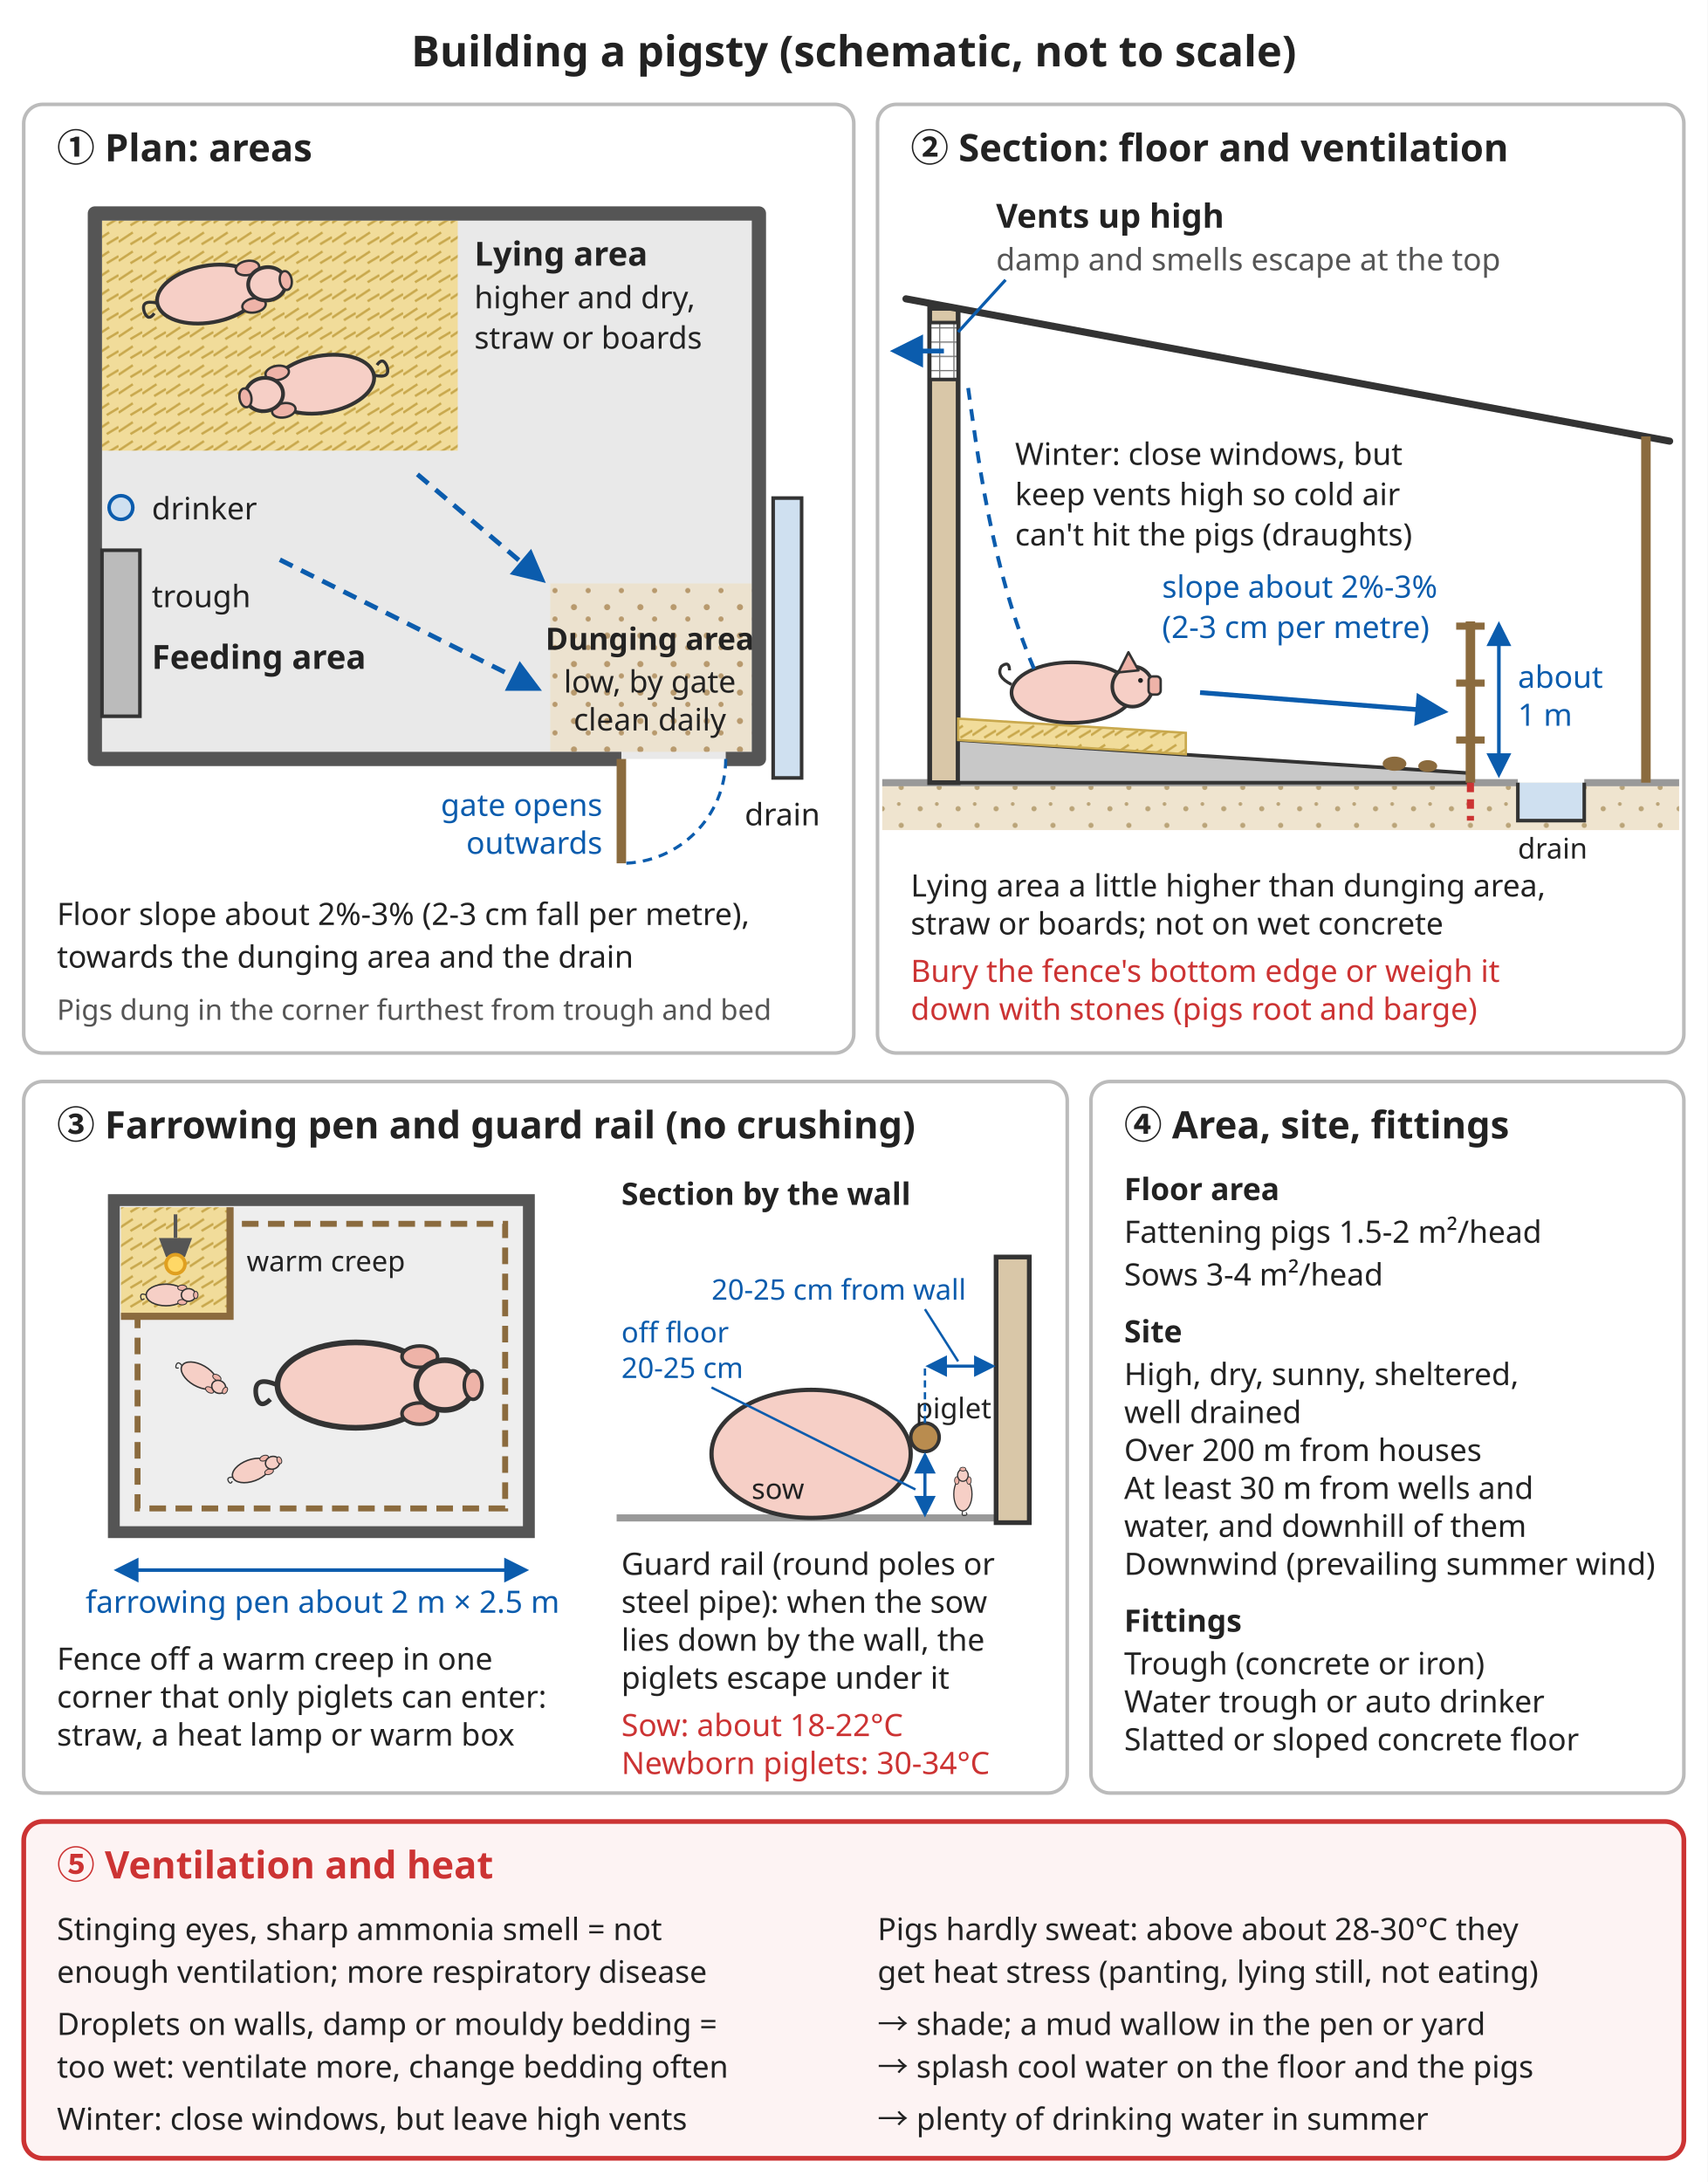
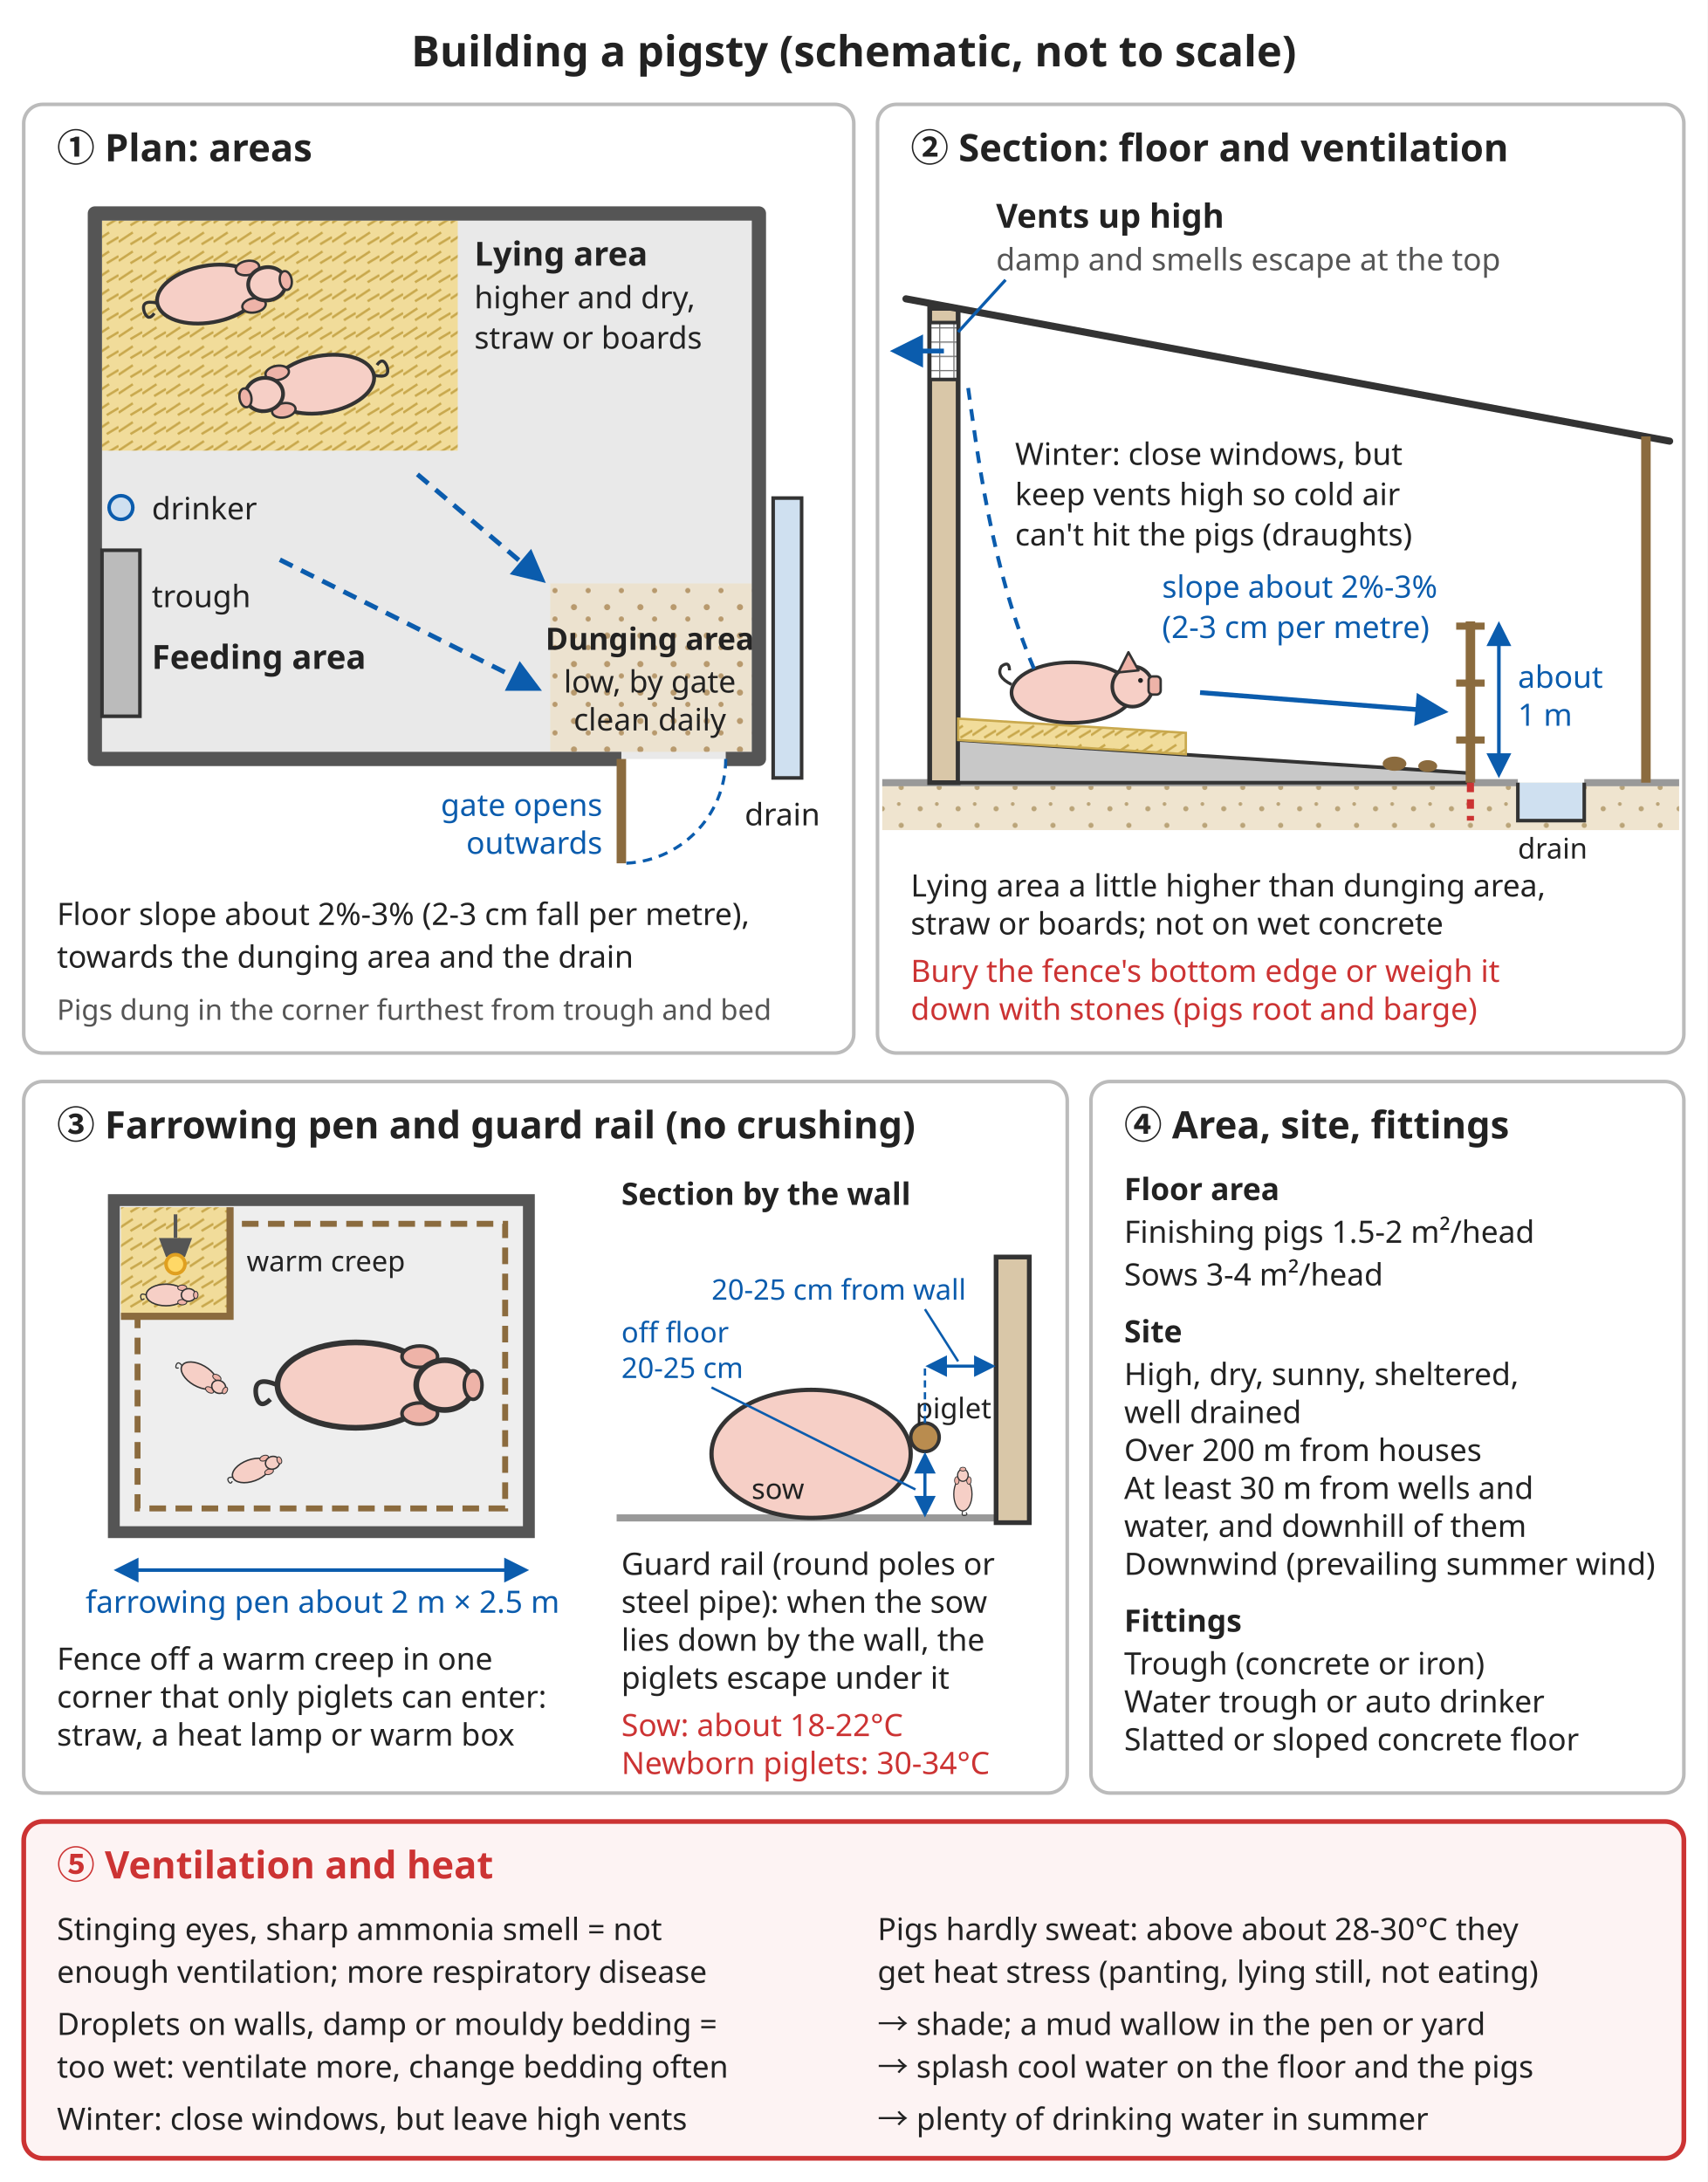
<svg xmlns="http://www.w3.org/2000/svg" viewBox="0 0 720 920" width="720" height="920" role="img" aria-label="Building a pigsty: the pen is divided into a lying area, a feeding area and a dunging area; pigs dung in the corner furthest from the trough and the sleeping place, so put the dunging area at the low end, near the gate and the drain, and clean it every day; floor slope about 2%-3% (2-3 cm fall per metre), towards the dunging area and the drain; the lying area is a little higher than the dunging area and covered with dry straw or boards; fence about 1 m high, its bottom edge buried in the ground or weighed down with stones; the pen gate opens outwards; vents in the roof or high up. Farrowing pen about 2 m × 2.5 m, with a guard rail all along the walls about 20-25 cm off the floor and about 20-25 cm from the wall, and a warm creep fenced off in one corner that only piglets can get into; sow about 18-22°C, newborn piglets about 30-34°C. Floor area: fattening pigs 1.5-2 m² per head, sows 3-4 m² per head; more than 200 m from houses, at least 30 m from wells and water sources and downhill of them. Stinging ammonia means not enough ventilation; above about 28-30°C pigs suffer heat stress, so give shade, a mud wallow, splash cool water and give plenty of drinking water" font-family="'Noto Sans','Noto Sans CJK SC',Arial,sans-serif">
  <rect width="100%" height="100%" fill="#fff" />
  <defs>
    <pattern id="soil" width="16" height="16" patternUnits="userSpaceOnUse">
      <rect width="16" height="16" fill="#efe4cf" />
      <circle cx="4" cy="5" r="1.1" fill="#bba57a" />
      <circle cx="12" cy="12" r="1.1" fill="#bba57a" />
      <circle cx="11" cy="3" r="0.8" fill="#bba57a" />
    </pattern>
    <pattern id="mesh" width="6" height="6" patternUnits="userSpaceOnUse">
      <rect width="6" height="6" fill="#fff" />
      <path d="M0 0 H6 M0 0 V6" stroke="#777" stroke-width="1" />
    </pattern>
    <pattern id="straw" width="10" height="8" patternUnits="userSpaceOnUse">
      <rect width="10" height="8" fill="#f1dc9a" />
      <path d="M0 6 L6 2 M5 7 L10 4" stroke="#c9a94e" stroke-width="1" />
    </pattern>
    <pattern id="dung" width="14" height="12" patternUnits="userSpaceOnUse">
      <rect width="14" height="12" fill="#ece2cf" />
      <circle cx="4" cy="4" r="1.3" fill="#b89a6e" />
      <circle cx="10" cy="9" r="1.1" fill="#b89a6e" />
    </pattern>
    <marker id="arB" viewBox="0 0 10 10" refX="8" refY="5" markerWidth="7" markerHeight="7" orient="auto">
      <path d="M0 0 L10 5 L0 10 Z" fill="#0b5cad" />
    </marker>
    <marker id="arB0" viewBox="0 0 10 10" refX="2" refY="5" markerWidth="7" markerHeight="7" orient="auto">
      <path d="M10 0 L0 5 L10 10 Z" fill="#0b5cad" />
    </marker>
    <g id="pigS">
      <path d="M-30 -4 q-8 -4 -5 -9 q4 -3 4 2" fill="none" stroke="#333" stroke-width="1.5" />
      <ellipse cx="0" cy="0" rx="30" ry="15" fill="#f6cfc6" stroke="#333" stroke-width="1.8" />
      <circle cx="30" cy="-3" r="10" fill="#f6cfc6" stroke="#333" stroke-width="1.8" />
      <rect x="38" y="-8" width="6" height="9" rx="2" fill="#eeb3a8" stroke="#333" stroke-width="1.2" />
      <path d="M23 -10 L28 -20 L33 -11 Z" fill="#eeb3a8" stroke="#333" stroke-width="1.2" stroke-linejoin="round" />
      <circle cx="34" cy="-6" r="1.2" fill="#222" />
    </g>
    <g id="pigT">
      <path d="M-22 0 q-7 -3 -6 3 q1 4 4 1" fill="none" stroke="#333" stroke-width="1.3" />
      <ellipse cx="0" cy="0" rx="22" ry="12" fill="#f6cfc6" stroke="#333" stroke-width="1.6" />
      <ellipse cx="18" cy="-8" rx="5" ry="3" fill="#eeb3a8" stroke="#333" stroke-width="1" />
      <ellipse cx="18" cy="8" rx="5" ry="3" fill="#eeb3a8" stroke="#333" stroke-width="1" />
      <ellipse cx="25" cy="0" rx="8" ry="7" fill="#f6cfc6" stroke="#333" stroke-width="1.6" />
      <ellipse cx="33" cy="0" rx="2.5" ry="4" fill="#eeb3a8" stroke="#333" stroke-width="1" />
    </g>
    <g id="lamp">
      <path d="M0 -14 V-4" stroke="#555" stroke-width="1.5" />
      <path d="M-7 -4 H7 L4 4 H-4 Z" fill="#555" />
      <circle cx="0" cy="7" r="4" fill="#ffd866" stroke="#e0a020" stroke-width="1.5" />
    </g>
  </defs>
  <g fill="#222">
    <text x="360" y="28" font-size="18" font-weight="bold" text-anchor="middle">Building a pigsty (schematic, not to scale)</text>
    <rect x="10" y="44" width="350" height="400" rx="8" fill="none" stroke="#bbb" stroke-width="1.5" />
    <text x="24" y="68" font-size="16" font-weight="bold">① Plan: areas</text>
    <rect x="40" y="90" width="280" height="230" fill="#e9e9e9" />
    <rect x="43" y="93" width="150" height="97" fill="url(#straw)" />
    <rect x="232" y="246" width="85" height="71" fill="url(#dung)" />
    <path d="M262 320 H40 V90 H320 V320 H306" fill="none" stroke="#555" stroke-width="6" stroke-linejoin="round" />
    <path d="M262 320 V364" stroke="#8b6b3e" stroke-width="4" />
    <path d="M306 320 A44 44 0 0 1 262 364" fill="none" stroke="#0b5cad" stroke-width="1.3" stroke-dasharray="4 3" />
    <text x="254" y="344" font-size="13" fill="#0b5cad" text-anchor="end">gate opens</text>
    <text x="254" y="360" font-size="13" fill="#0b5cad" text-anchor="end">outwards</text>
    <rect x="326" y="210" width="12" height="118" fill="#cfe0f0" stroke="#333" stroke-width="1.5" />
    <text x="314" y="348" font-size="13">drain</text>
    <use href="#pigT" transform="translate(88,124) rotate(-10)" />
    <use href="#pigT" transform="translate(136,162) rotate(170)" />
    <rect x="43" y="232" width="16" height="70" fill="#bbb" stroke="#333" stroke-width="1.5" />
    <circle cx="51" cy="214" r="5" fill="#cfe0f0" stroke="#0b5cad" stroke-width="1.5" />
    <text x="64" y="219" font-size="13">drinker</text>
    <text x="64" y="256" font-size="13">trough</text>
    <text x="64" y="282" font-size="14" font-weight="bold">Feeding area</text>
    <text x="200" y="112" font-size="14" font-weight="bold">Lying area</text>
    <text x="200" y="130" font-size="13">higher and dry,</text>
    <text x="200" y="147" font-size="13">straw or boards</text>
    <text x="274" y="274" font-size="13" font-weight="bold" text-anchor="middle">Dunging area</text>
    <text x="274" y="292" font-size="13" text-anchor="middle">low, by gate</text>
    <text x="274" y="308" font-size="13" text-anchor="middle">clean daily</text>
    <path d="M176 200 L228 244" stroke="#0b5cad" stroke-width="2" stroke-dasharray="6 4" marker-end="url(#arB)" />
    <path d="M118 236 L226 290" stroke="#0b5cad" stroke-width="2" stroke-dasharray="6 4" marker-end="url(#arB)" />
    <text x="24" y="390" font-size="13">Floor slope about 2%-3% (2-3 cm fall per metre),</text>
    <text x="24" y="408" font-size="13">towards the dunging area and the drain</text>
    <text x="24" y="430" font-size="12" fill="#555">Pigs dung in the corner furthest from trough and bed</text>
    <rect x="370" y="44" width="340" height="400" rx="8" fill="none" stroke="#bbb" stroke-width="1.5" />
    <text x="384" y="68" font-size="16" font-weight="bold">② Section: floor and ventilation</text>
    <rect x="372" y="330" width="336" height="20" fill="url(#soil)" />
    <path d="M372 330 H640 M668 330 H708" stroke="#999" stroke-width="3" />
    <path d="M640 330 V346 H668 V330" fill="#cfe0f0" stroke="#333" stroke-width="1.5" />
    <rect x="392" y="130" width="12" height="200" fill="#d9c7a8" stroke="#333" stroke-width="2" />
    <rect x="392" y="136" width="12" height="24" fill="url(#mesh)" stroke="#333" stroke-width="1.5" />
    <path d="M382 126 L704 186" stroke="#333" stroke-width="3" stroke-linecap="round" />
    <path d="M694 184 V330" stroke="#8b6b3e" stroke-width="4" />
    <path d="M404 312 L620 326 V330 H404 Z" fill="#c8c8c8" stroke="#333" stroke-width="1.5" />
    <path d="M404 303 L500 309 L500 318 L404 312 Z" fill="url(#straw)" stroke="#c9a94e" stroke-width="1" />
    <use href="#pigS" transform="translate(452,292) scale(0.85)" />
    <ellipse cx="588" cy="322" rx="5" ry="3" fill="#8b6b3e" />
    <ellipse cx="602" cy="323" rx="4" ry="2.5" fill="#8b6b3e" />
    <path d="M620 262 V330" stroke="#8b6b3e" stroke-width="4" />
    <path d="M620 330 V346" stroke="#c33" stroke-width="3" stroke-dasharray="4 3" />
    <path d="M614 264 H626 M614 288 H626 M614 312 H626" stroke="#8b6b3e" stroke-width="3" />
    <path d="M632 264 V326" stroke="#0b5cad" stroke-width="1.5" marker-start="url(#arB0)" marker-end="url(#arB)" />
    <text x="640" y="290" font-size="13" fill="#0b5cad">about</text>
    <text x="640" y="306" font-size="13" fill="#0b5cad">1 m</text>
    <text x="490" y="252" font-size="13" fill="#0b5cad">slope about 2%-3%</text>
    <text x="490" y="269" font-size="13" fill="#0b5cad">(2-3 cm per metre)</text>
    <path d="M506 292 L608 300" stroke="#0b5cad" stroke-width="2" marker-end="url(#arB)" />
    <path d="M436 282 C 418 240, 412 190, 408 162" fill="none" stroke="#0b5cad" stroke-width="1.6" stroke-dasharray="5 4" />
    <path d="M398 148 H378" stroke="#0b5cad" stroke-width="2" marker-end="url(#arB)" />
    <text x="420" y="96" font-size="14" font-weight="bold">Vents up high</text>
    <text x="420" y="114" font-size="13" fill="#555">damp and smells escape at the top</text>
    <line x1="424" y1="118" x2="404" y2="140" stroke="#0b5cad" stroke-width="1.3" />
    <text x="428" y="196" font-size="13">Winter: close windows, but</text>
    <text x="428" y="213" font-size="13">keep vents high so cold air</text>
    <text x="428" y="230" font-size="13">can't hit the pigs (draughts)</text>
    <text x="384" y="378" font-size="13">Lying area a little higher than dunging area,</text>
    <text x="384" y="394" font-size="13">straw or boards; not on wet concrete</text>
    <text x="384" y="414" font-size="13" fill="#c33">Bury the fence's bottom edge or weigh it</text>
    <text x="384" y="430" font-size="13" fill="#c33">down with stones (pigs root and barge)</text>
    <text x="640" y="362" font-size="12">drain</text>
    <rect x="10" y="456" width="440" height="300" rx="8" fill="none" stroke="#bbb" stroke-width="1.5" />
    <text x="24" y="480" font-size="16" font-weight="bold">③ Farrowing pen and guard rail (no crushing)</text>
    <rect x="48" y="506" width="175" height="140" fill="#eee" stroke="#555" stroke-width="5" />
    <rect x="58" y="516" width="155" height="120" fill="none" stroke="#8b6b3e" stroke-width="2.5" stroke-dasharray="7 4" />
    <rect x="51" y="509" width="46" height="46" fill="url(#straw)" />
    <path d="M51 555 H97 V509" fill="none" stroke="#8b6b3e" stroke-width="3" />
    <use href="#lamp" transform="translate(74,526)" />
    <use href="#pigT" transform="translate(150,584) scale(1.5)" />
    <use href="#pigT" transform="translate(70,546) scale(0.38)" />
    <use href="#pigT" transform="translate(84,580) scale(0.38) rotate(30)" />
    <use href="#pigT" transform="translate(106,620) scale(0.38) rotate(-20)" />
    <path d="M50 662 H221" stroke="#0b5cad" stroke-width="1.5" marker-start="url(#arB0)" marker-end="url(#arB)" />
    <text x="136" y="680" font-size="13" fill="#0b5cad" text-anchor="middle">farrowing pen about 2 m × 2.5 m</text>
    <text x="24" y="704" font-size="13">Fence off a warm creep in one</text>
    <text x="24" y="720" font-size="13">corner that only piglets can enter:</text>
    <text x="24" y="736" font-size="13">straw, a heat lamp or warm box</text>
    <text x="104" y="536" font-size="12">warm creep</text>
    <text x="262" y="508" font-size="13" font-weight="bold">Section by the wall</text>
    <path d="M260 640 H420" stroke="#999" stroke-width="3" />
    <rect x="420" y="530" width="14" height="112" fill="#d9c7a8" stroke="#333" stroke-width="2" />
    <ellipse cx="342" cy="613" rx="42" ry="27" fill="#f6cfc6" stroke="#333" stroke-width="1.8" />
    <text x="328" y="632" font-size="12" text-anchor="middle">sow</text>
    <circle cx="390" cy="606" r="6" fill="#b98c4f" stroke="#333" stroke-width="1.5" />
    <path d="M390 614 V638" stroke="#0b5cad" stroke-width="1.3" marker-start="url(#arB0)" marker-end="url(#arB)" />
    <use href="#pigT" transform="translate(406,630) scale(0.32) rotate(-90)" />
    <text x="402" y="598" font-size="12" text-anchor="middle">piglet</text>
    <path d="M392 576 H418" stroke="#0b5cad" stroke-width="1.3" marker-start="url(#arB0)" marker-end="url(#arB)" />
    <path d="M390 600 V576" stroke="#0b5cad" stroke-width="1" stroke-dasharray="3 2" />
    <text x="300" y="548" font-size="12" fill="#0b5cad">20-25 cm from wall</text>
    <line x1="390" y1="552" x2="404" y2="574" stroke="#0b5cad" stroke-width="1" />
    <text x="262" y="566" font-size="12" fill="#0b5cad">off floor</text>
    <text x="262" y="581" font-size="12" fill="#0b5cad">20-25 cm</text>
    <line x1="300" y1="585" x2="386" y2="628" stroke="#0b5cad" stroke-width="1" />
    <text x="262" y="664" font-size="13">Guard rail (round poles or</text>
    <text x="262" y="680" font-size="13">steel pipe): when the sow</text>
    <text x="262" y="696" font-size="13">lies down by the wall, the</text>
    <text x="262" y="712" font-size="13">piglets escape under it</text>
    <text x="262" y="732" font-size="13" fill="#c33">Sow: about 18-22°C</text>
    <text x="262" y="748" font-size="13" fill="#c33">Newborn piglets: 30-34°C</text>
    <g transform="translate(460,456)">
      <rect x="0" y="0" width="250" height="300" rx="8" fill="none" stroke="#bbb" stroke-width="1.5" />
      <text x="14" y="24" font-size="16" font-weight="bold">④ Area, site, fittings</text>
      <g font-size="13">
        <text x="14" y="50" font-weight="bold">Floor area</text>
-         <text x="14" y="68">Fattening pigs 1.5-2 m²/head</text>
+         <text x="14" y="68">Finishing pigs 1.5-2 m²/head</text>
        <text x="14" y="86">Sows 3-4 m²/head</text>
        <text x="14" y="110" font-weight="bold">Site</text>
        <text x="14" y="128">High, dry, sunny, sheltered,</text>
        <text x="14" y="144">well drained</text>
        <text x="14" y="160">Over 200 m from houses</text>
        <text x="14" y="176">At least 30 m from wells and</text>
        <text x="14" y="192">water, and downhill of them</text>
        <text x="14" y="208">Downwind (prevailing summer wind)</text>
        <text x="14" y="232" font-weight="bold">Fittings</text>
        <text x="14" y="250">Trough (concrete or iron)</text>
        <text x="14" y="266">Water trough or auto drinker</text>
        <text x="14" y="282">Slatted or sloped concrete floor</text>
      </g>
    </g>
    <g transform="translate(10,768)">
      <rect x="0" y="0" width="700" height="142" rx="8" fill="#fdf3f3" stroke="#c33" stroke-width="2" />
      <text x="14" y="24" font-size="16" font-weight="bold" fill="#c33">⑤ Ventilation and heat</text>
      <g font-size="13">
        <text x="14" y="50">Stinging eyes, sharp ammonia smell = not</text>
        <text x="14" y="68">enough ventilation; more respiratory disease</text>
        <text x="14" y="90">Droplets on walls, damp or mouldy bedding =</text>
        <text x="14" y="108">too wet: ventilate more, change bedding often</text>
        <text x="14" y="130">Winter: close windows, but leave high vents</text>
        <text x="360" y="50">Pigs hardly sweat: above about 28-30°C they</text>
        <text x="360" y="68">get heat stress (panting, lying still, not eating)</text>
        <text x="360" y="90">→ shade; a mud wallow in the pen or yard</text>
        <text x="360" y="108">→ splash cool water on the floor and the pigs</text>
        <text x="360" y="130">→ plenty of drinking water in summer</text>
      </g>
    </g>
  </g>
</svg>
